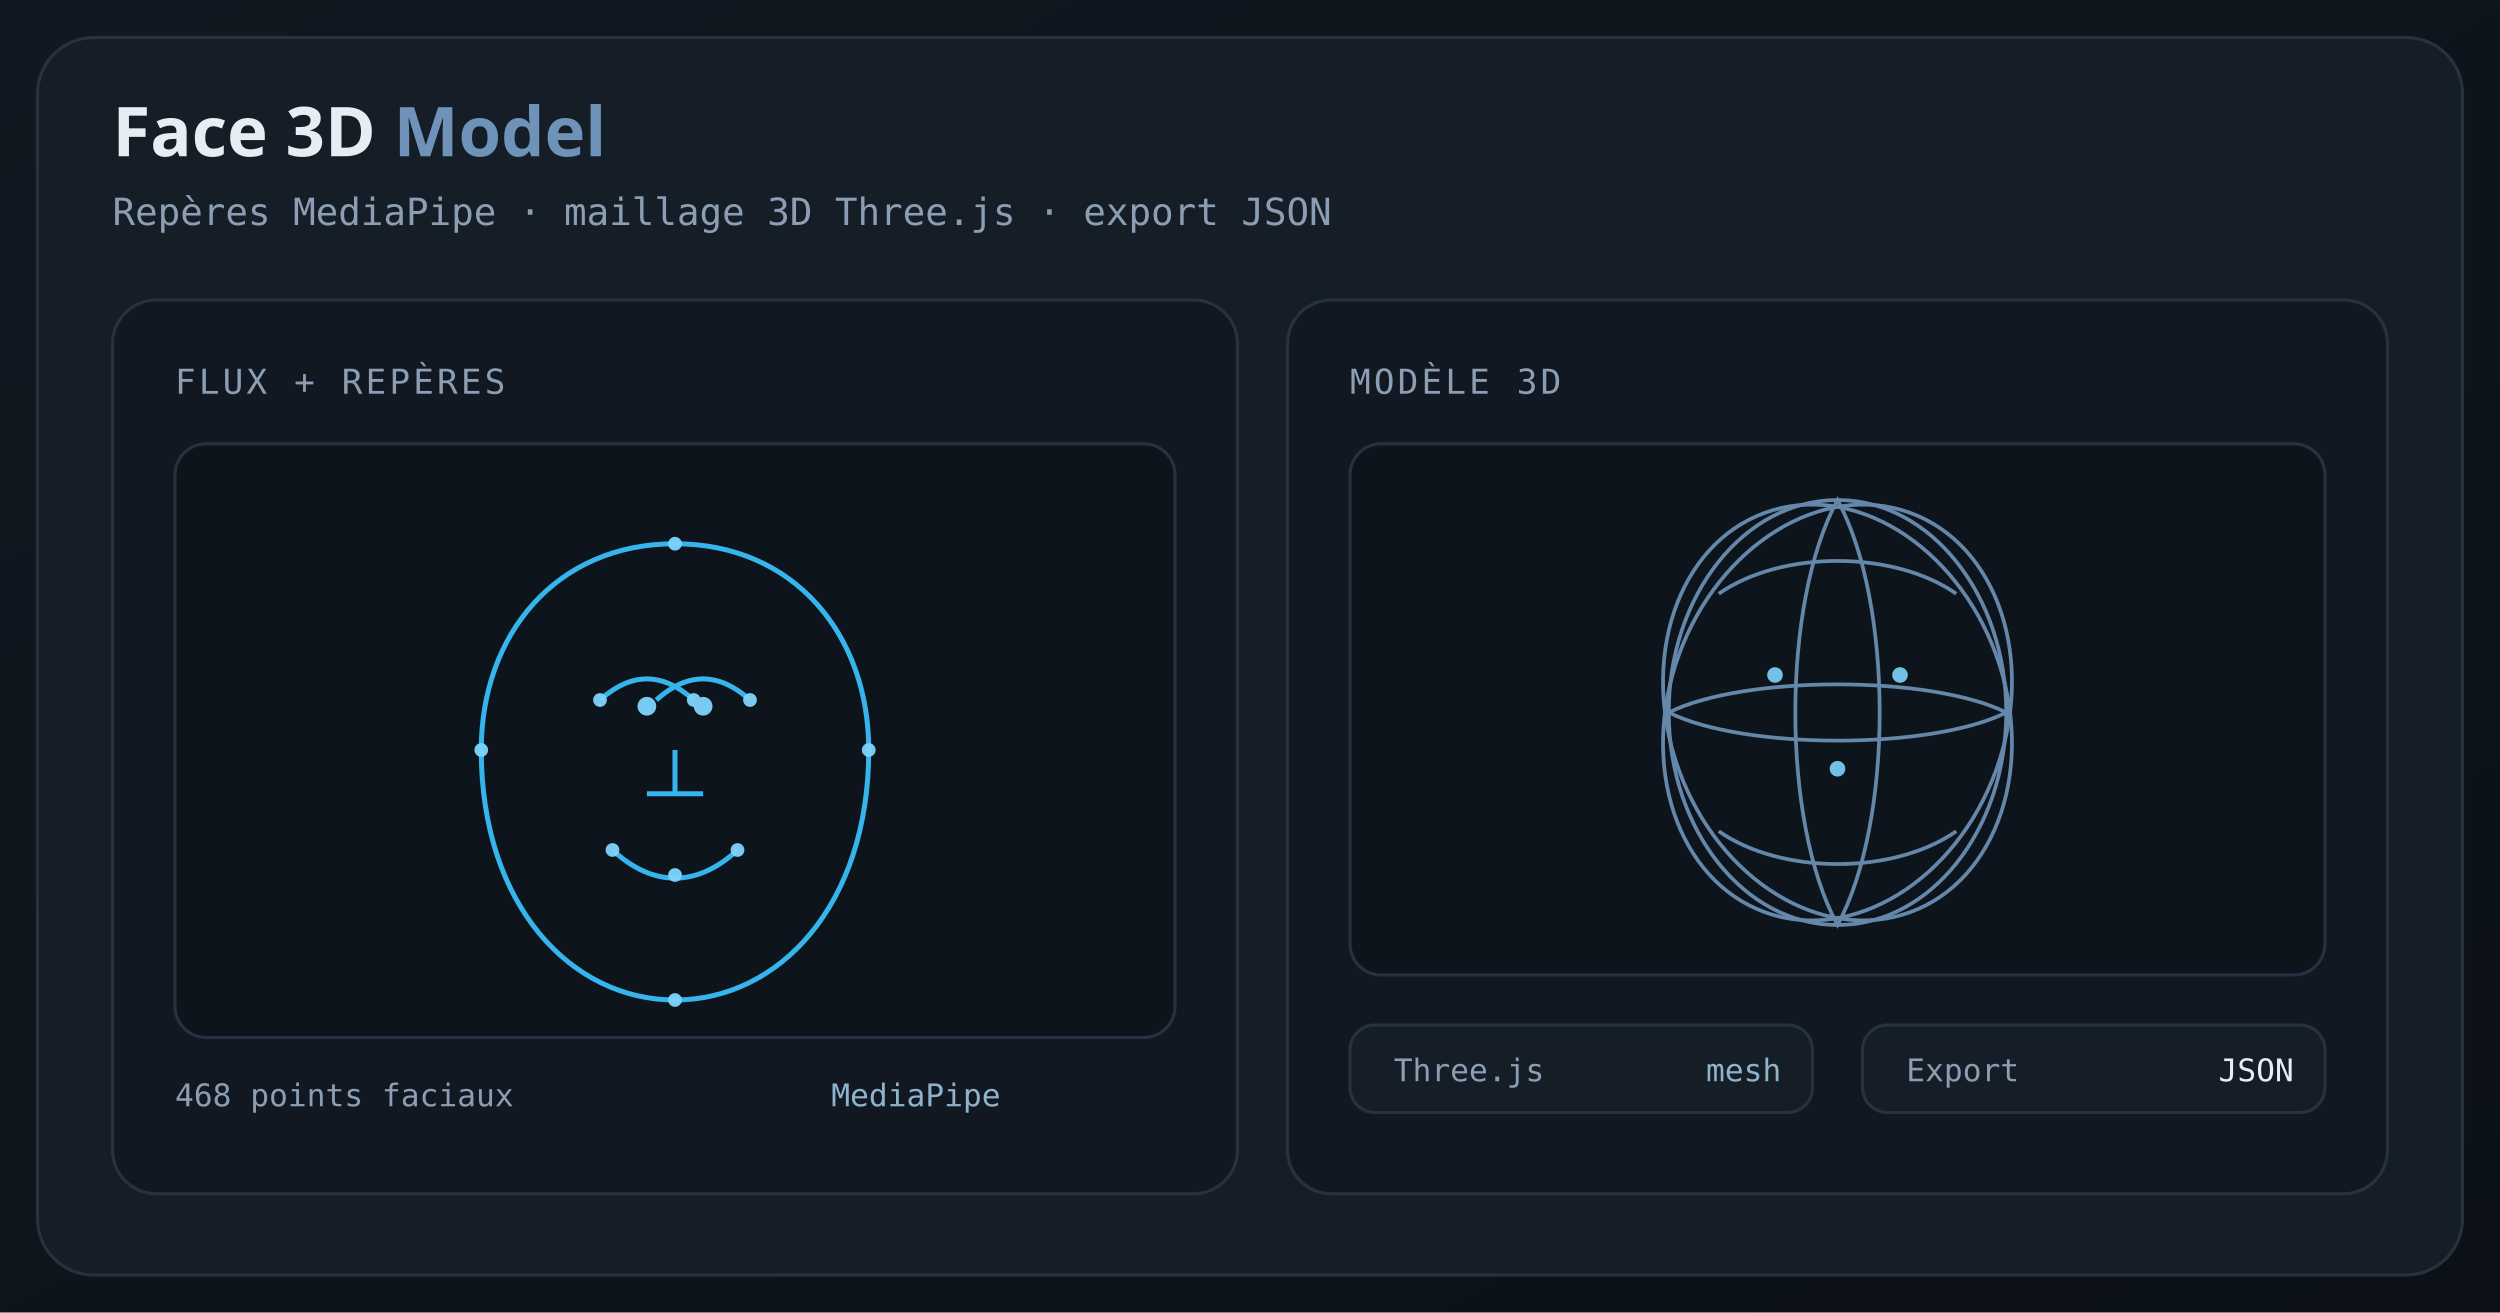
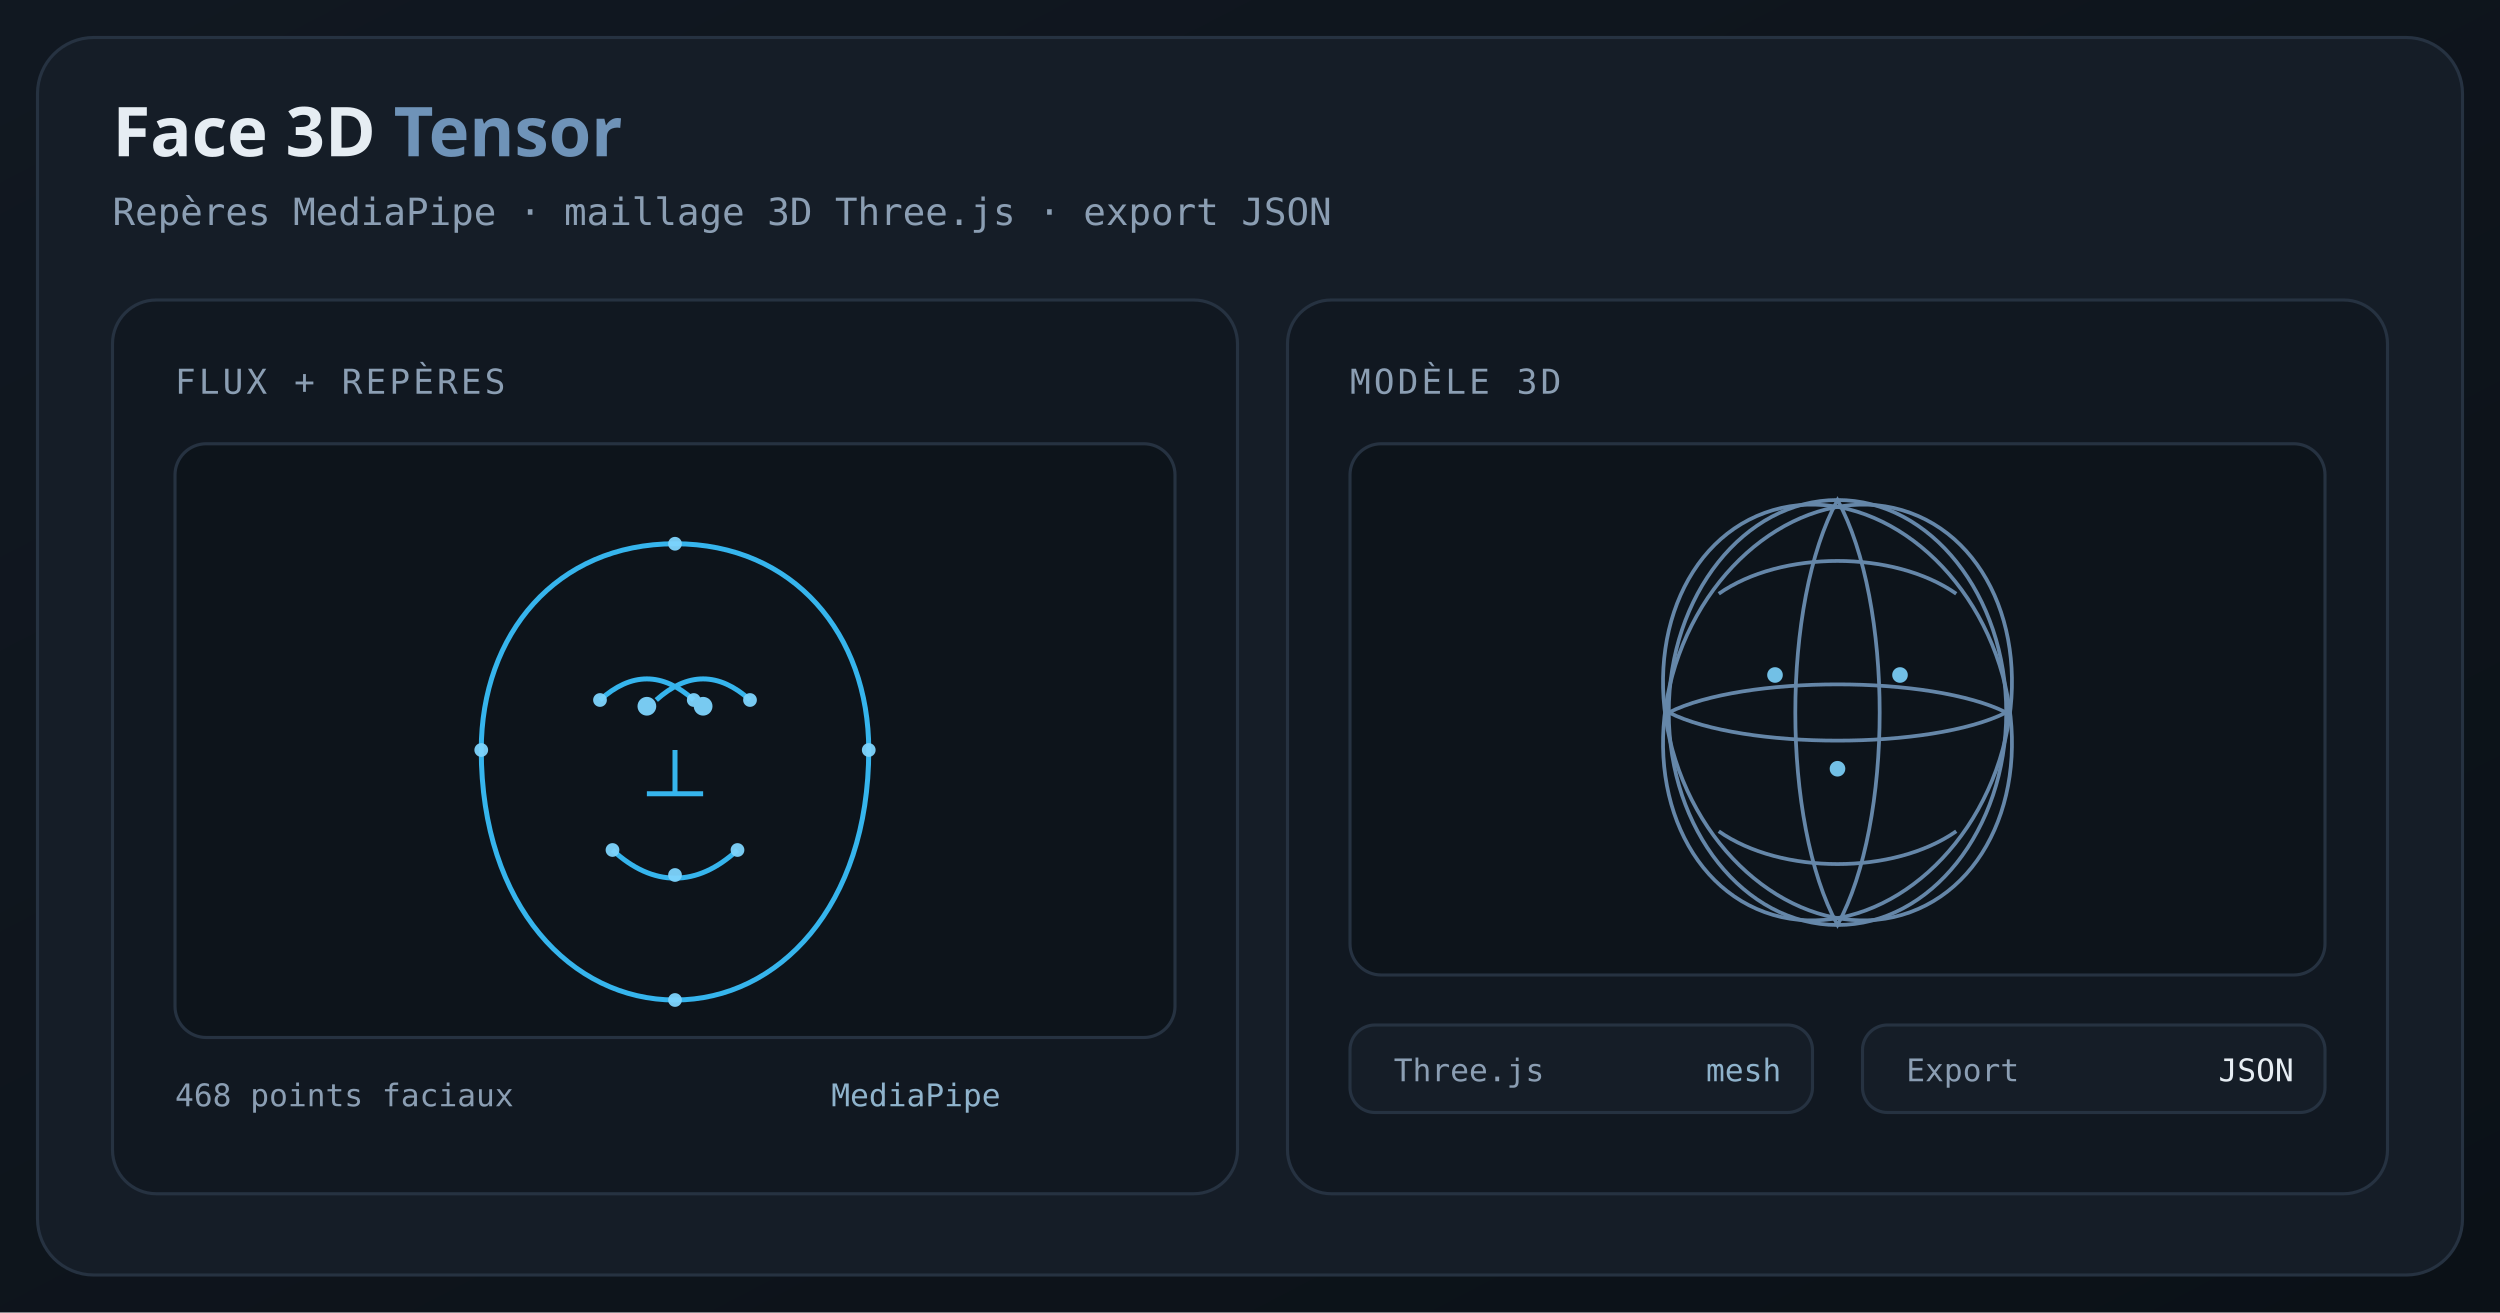
<svg xmlns="http://www.w3.org/2000/svg" viewBox="0 0 800 420" role="img" aria-labelledby="title desc">
  <defs>
    <linearGradient id="bg" x1="0" y1="0" x2="1" y2="1">
      <stop offset="0" stop-color="#111821" />
      <stop offset="1" stop-color="#0b1117" />
    </linearGradient>
  </defs>
  <rect width="800" height="420" fill="url(#bg)" />
  <rect x="12" y="12" width="776" height="396" rx="18" fill="#151d27" stroke="#263241" />
-   <text x="36" y="50" fill="#e6edf3" font-family="'Space Grotesk', system-ui, sans-serif" font-size="22" font-weight="700">Face 3D <tspan fill="#6f93b8">Model</tspan>
+   <text x="36" y="50" fill="#e6edf3" font-family="'Space Grotesk', system-ui, sans-serif" font-size="22" font-weight="700">Face 3D <tspan fill="#6f93b8">Tensor</tspan>
  </text>
  <text x="36" y="72" fill="#8b9eb3" font-family="'DM Mono', monospace" font-size="12">Repères MediaPipe · maillage 3D Three.js · export JSON</text>
  <g transform="translate(36,96)">
    <rect width="360" height="286" rx="14" fill="#111821" stroke="#263241" />
    <text x="20" y="30" fill="#8b9eb3" font-family="'DM Mono', monospace" font-size="11" letter-spacing="1">FLUX + REPÈRES</text>
    <rect x="20" y="46" width="320" height="190" rx="10" fill="#0d141b" stroke="#263241" />
    <g fill="none" stroke="#38bdf8" stroke-width="1.6" opacity="0.95">
      <path d="M180 78c38 0 62 29 62 66 0 50-29 80-62 80s-62-30-62-80c0-37 24-66 62-66z" />
      <path d="M156 128c10-9 20-9 30 0M204 128c-10-9-20-9-30 0" />
      <path d="M160 176c13 12 27 12 40 0" />
      <path d="M180 144v14M171 158h18" />
    </g>
    <g fill="#7dd3fc" opacity="0.95">
      <circle cx="171" cy="130" r="3" />
      <circle cx="189" cy="130" r="3" />
      <circle cx="156" cy="128" r="2.2" />
      <circle cx="186" cy="128" r="2.2" />
      <circle cx="204" cy="128" r="2.2" />
      <circle cx="160" cy="176" r="2.2" />
      <circle cx="180" cy="184" r="2.2" />
      <circle cx="200" cy="176" r="2.2" />
      <circle cx="180" cy="78" r="2.2" />
      <circle cx="180" cy="224" r="2.2" />
      <circle cx="118" cy="144" r="2.2" />
      <circle cx="242" cy="144" r="2.2" />
    </g>
    <g font-family="'DM Mono', monospace" font-size="10" fill="#8b9eb3">
      <text x="20" y="258">468 points faciaux</text>
      <text x="230" y="258" fill="#8fb3cc">MediaPipe</text>
    </g>
  </g>
  <g transform="translate(412,96)">
    <rect width="352" height="286" rx="14" fill="#111821" stroke="#263241" />
    <text x="20" y="30" fill="#8b9eb3" font-family="'DM Mono', monospace" font-size="11" letter-spacing="1">MODÈLE 3D</text>
    <rect x="20" y="46" width="312" height="170" rx="10" fill="#0d141b" stroke="#263241" />
    <g transform="translate(176,132)" fill="none" stroke="#6f93b8" stroke-width="1.2" opacity="0.9">
      <ellipse rx="54" ry="68" />
      <ellipse rx="54" ry="68" transform="rotate(20)" />
      <ellipse rx="54" ry="68" transform="rotate(-20)" />
      <path d="M-54 0C-30 -12 30 -12 54 0C30 12 -30 12 -54 0Z" />
      <path d="M0 -68C18 -35 18 35 0 68C-18 35 -18 -35 0 -68Z" />
      <path d="M-38 -38C-18 -52 18 -52 38 -38M-38 38C-18 52 18 52 38 38" />
    </g>
    <g transform="translate(176,132)" fill="#7dd3fc" opacity="0.9">
      <circle cx="-20" cy="-12" r="2.5" />
      <circle cx="20" cy="-12" r="2.5" />
      <circle cx="0" cy="18" r="2.5" />
    </g>
    <g font-family="'DM Mono', monospace" font-size="10">
      <rect x="20" y="232" width="148" height="28" rx="8" fill="#151d27" stroke="#263241" />
      <text x="34" y="250" fill="#8b9eb3">Three.js</text>
      <text x="158" y="250" text-anchor="end" fill="#8fb3cc">mesh</text>
      <rect x="184" y="232" width="148" height="28" rx="8" fill="#151d27" stroke="#263241" />
      <text x="198" y="250" fill="#8b9eb3">Export</text>
      <text x="322" y="250" text-anchor="end" fill="#e6edf3">JSON</text>
    </g>
  </g>
</svg>
